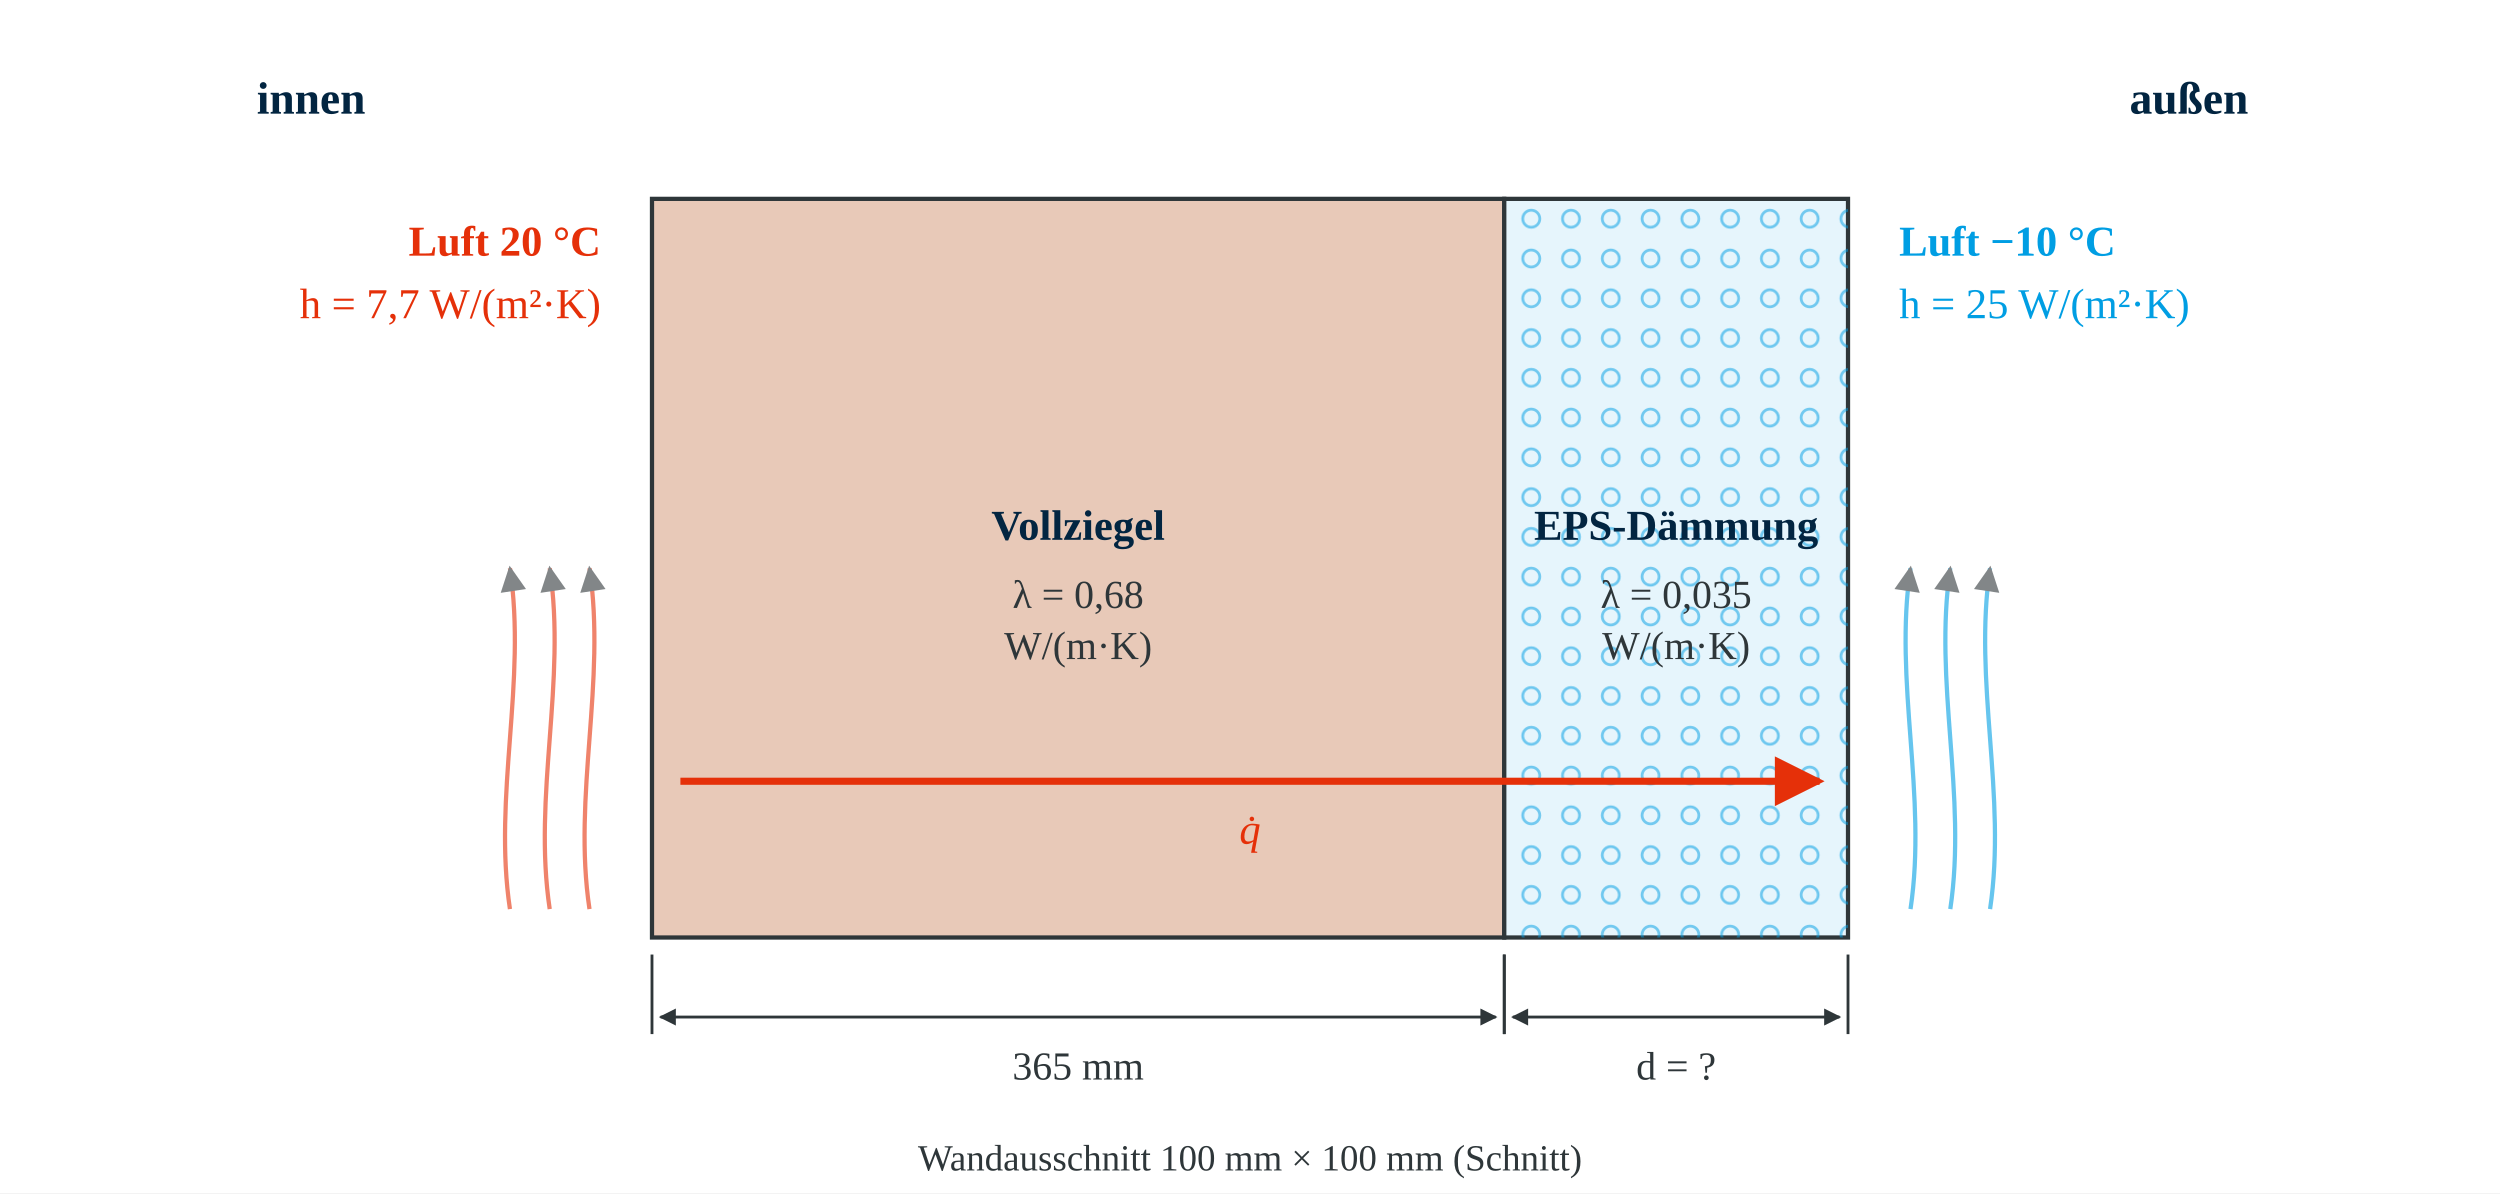
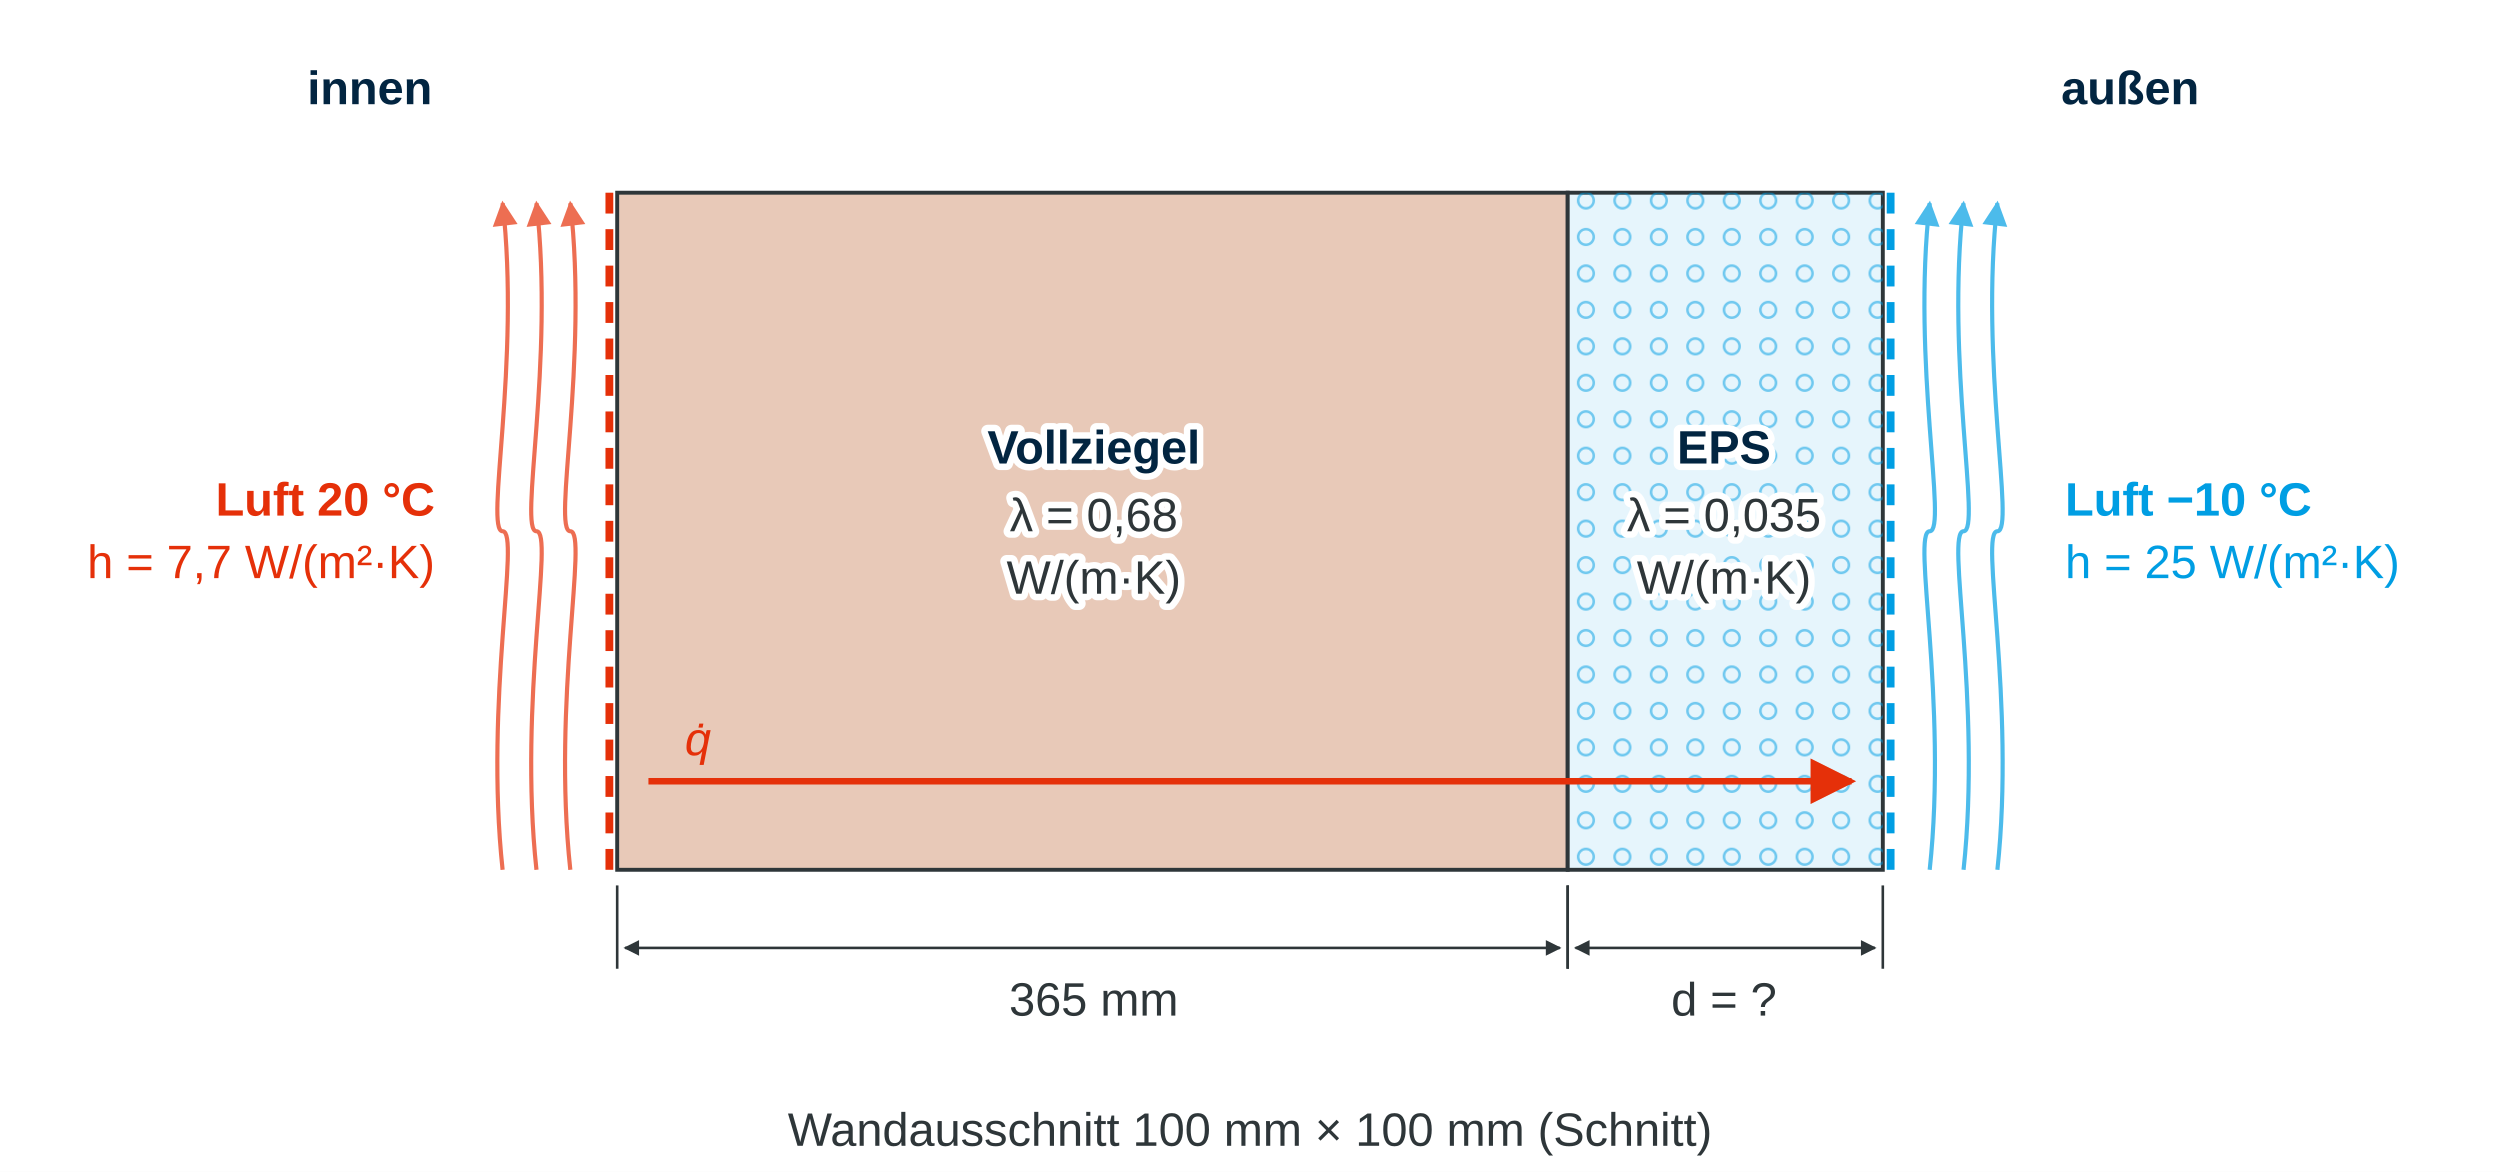
- <svg xmlns="http://www.w3.org/2000/svg" viewBox="0 0 880 420" width="880" height="420" font-family="Source Sans Pro, Source Sans 3, Arial, sans-serif">
-   <rect width="880" height="420" fill="white" />
+ <svg xmlns="http://www.w3.org/2000/svg" viewBox="0 0 960 450" width="960" height="450" font-family="'Source Sans Pro', 'Source Sans 3', Arial, sans-serif">
+   <rect width="960" height="450" fill="white" />
  <defs>
-     <marker id="pf" viewBox="0 0 10 10" refX="9" refY="5" markerWidth="7" markerHeight="7" orient="auto-start-reverse">
+     <marker id="pf" viewBox="0 0 10 10" refX="9" refY="5" markerWidth="7" markerHeight="7" orient="auto">
      <path d="M0,0 L10,5 L0,10 z" fill="#E53009" />
    </marker>
    <marker id="pm" viewBox="0 0 10 10" refX="9" refY="5" markerWidth="6" markerHeight="6" orient="auto-start-reverse">
      <path d="M0,0 L10,5 L0,10 z" fill="#2E3639" />
    </marker>
+     <marker id="plr" viewBox="0 0 10 10" refX="9" refY="5" markerWidth="6" markerHeight="6" orient="auto">
+       <path d="M0,0 L10,5 L0,10 z" fill="#E53009" />
+     </marker>
+     <marker id="plc" viewBox="0 0 10 10" refX="9" refY="5" markerWidth="6" markerHeight="6" orient="auto">
+       <path d="M0,0 L10,5 L0,10 z" fill="#009EE3" />
+     </marker>
    <pattern id="eps" width="14" height="14" patternUnits="userSpaceOnUse">
      <circle cx="7" cy="7" r="3" fill="none" stroke="#009EE3" stroke-width="1" opacity="0.5" />
    </pattern>
  </defs>
-   <rect x="229.5" y="70" width="300" height="260" fill="#e8c9b8" stroke="#2E3639" stroke-width="1.5" />
-   <text x="379.5" y="190.0" text-anchor="middle" font-size="15" font-weight="600" fill="#022541">Vollziegel</text>
-   <text x="379.5" y="214.0" text-anchor="middle" font-size="14" fill="#2E3639">λ = 0,68</text>
-   <text x="379.5" y="232.0" text-anchor="middle" font-size="14" fill="#2E3639">W/(m·K)</text>
-   <line x1="229.5" y1="336" x2="229.5" y2="364" stroke="#2E3639" />
-   <line x1="529.5" y1="336" x2="529.5" y2="364" stroke="#2E3639" />
-   <line x1="232.5" y1="358" x2="526.5" y2="358" stroke="#2E3639" marker-start="url(#pm)" marker-end="url(#pm)" />
-   <text x="379.5" y="380" text-anchor="middle" font-size="14" fill="#2E3639">365 mm</text>
-   <rect x="529.5" y="70" width="121" height="260" fill="#e6f5fc" stroke="#2E3639" stroke-width="1.5" />
-   <rect x="529.5" y="70" width="121" height="260" fill="url(#eps)" />
-   <text x="590.0" y="190.0" text-anchor="middle" font-size="15" font-weight="600" fill="#022541">EPS-Dämmung</text>
-   <text x="590.0" y="214.0" text-anchor="middle" font-size="14" fill="#2E3639">λ = 0,035</text>
-   <text x="590.0" y="232.0" text-anchor="middle" font-size="14" fill="#2E3639">W/(m·K)</text>
-   <line x1="529.5" y1="336" x2="529.5" y2="364" stroke="#2E3639" />
-   <line x1="650.5" y1="336" x2="650.5" y2="364" stroke="#2E3639" />
-   <line x1="532.5" y1="358" x2="647.5" y2="358" stroke="#2E3639" marker-start="url(#pm)" marker-end="url(#pm)" />
-   <text x="590.0" y="380" text-anchor="middle" font-size="14" fill="#2E3639">d = ?</text>
-   <text x="109.5" y="40" text-anchor="middle" font-size="16" font-weight="700" fill="#022541">innen</text>
-   <text x="770.5" y="40" text-anchor="middle" font-size="16" font-weight="700" fill="#022541">außen</text>
-   <text x="211.5" y="90" text-anchor="end" font-size="15" fill="#E53009" font-weight="600">Luft 20 °C</text>
-   <text x="211.5" y="112" text-anchor="end" font-size="15" fill="#E53009">h = 7,7 W/(m²·K)</text>
-   <path d="M207.5,320 C201.5,280 213.5,240 207.5,200" fill="none" stroke="#E53009" stroke-width="1.5" opacity="0.6" marker-end="url(#pm)" />
-   <path d="M193.5,320 C187.5,280 199.5,240 193.5,200" fill="none" stroke="#E53009" stroke-width="1.5" opacity="0.6" marker-end="url(#pm)" />
-   <path d="M179.5,320 C173.5,280 185.5,240 179.5,200" fill="none" stroke="#E53009" stroke-width="1.5" opacity="0.6" marker-end="url(#pm)" />
-   <text x="668.5" y="90" text-anchor="start" font-size="15" fill="#009EE3" font-weight="600">Luft −10 °C</text>
-   <text x="668.5" y="112" text-anchor="start" font-size="15" fill="#009EE3">h = 25 W/(m²·K)</text>
-   <path d="M672.5,320 C678.5,280 666.5,240 672.5,200" fill="none" stroke="#009EE3" stroke-width="1.5" opacity="0.6" marker-end="url(#pm)" />
-   <path d="M686.5,320 C692.5,280 680.5,240 686.5,200" fill="none" stroke="#009EE3" stroke-width="1.5" opacity="0.6" marker-end="url(#pm)" />
-   <path d="M700.5,320 C706.5,280 694.5,240 700.5,200" fill="none" stroke="#009EE3" stroke-width="1.5" opacity="0.6" marker-end="url(#pm)" />
-   <line x1="239.5" y1="275.0" x2="640.5" y2="275.0" stroke="#E53009" stroke-width="2.5" marker-end="url(#pf)" />
-   <text x="440.0" y="297.0" text-anchor="middle" font-size="15" font-style="italic" fill="#E53009">q̇</text>
-   <text x="440.0" y="412" text-anchor="middle" font-size="13" fill="#2E3639">Wandausschnitt 100 mm × 100 mm (Schnitt)</text>
+   <rect x="237.0" y="74" width="365" height="260" fill="#e8c9b8" stroke="#2E3639" stroke-width="1.5" />
+   <text x="420" y="178" text-anchor="middle" font-size="18" fill="#022541" font-weight="700" stroke="white" stroke-width="5" stroke-linejoin="round" paint-order="stroke">Vollziegel</text>
+   <text x="420" y="204" text-anchor="middle" font-size="18" fill="#2E3639" stroke="white" stroke-width="5" stroke-linejoin="round" paint-order="stroke">λ = 0,68</text>
+   <text x="420" y="228" text-anchor="middle" font-size="18" fill="#2E3639" stroke="white" stroke-width="5" stroke-linejoin="round" paint-order="stroke">W/(m·K)</text>
+   <line x1="237.0" y1="340" x2="237.0" y2="372" stroke="#2E3639" />
+   <line x1="602.0" y1="340" x2="602.0" y2="372" stroke="#2E3639" />
+   <line x1="240.0" y1="364" x2="599.0" y2="364" stroke="#2E3639" marker-start="url(#pm)" marker-end="url(#pm)" />
+   <text x="420" y="390" text-anchor="middle" font-size="18" fill="#2E3639">365 mm</text>
+   <rect x="602.0" y="74" width="121" height="260" fill="#e6f5fc" stroke="#2E3639" stroke-width="1.5" />
+   <rect x="602.0" y="74" width="121" height="260" fill="url(#eps)" />
+   <text x="662" y="178" text-anchor="middle" font-size="18" fill="#022541" font-weight="700" stroke="white" stroke-width="5" stroke-linejoin="round" paint-order="stroke">EPS</text>
+   <text x="662" y="204" text-anchor="middle" font-size="18" fill="#2E3639" stroke="white" stroke-width="5" stroke-linejoin="round" paint-order="stroke">λ = 0,035</text>
+   <text x="662" y="228" text-anchor="middle" font-size="18" fill="#2E3639" stroke="white" stroke-width="5" stroke-linejoin="round" paint-order="stroke">W/(m·K)</text>
+   <line x1="602.0" y1="340" x2="602.0" y2="372" stroke="#2E3639" />
+   <line x1="723.0" y1="340" x2="723.0" y2="372" stroke="#2E3639" />
+   <line x1="605.0" y1="364" x2="720.0" y2="364" stroke="#2E3639" marker-start="url(#pm)" marker-end="url(#pm)" />
+   <text x="662" y="390" text-anchor="middle" font-size="18" fill="#2E3639">d = ?</text>
+   <text x="142" y="40" text-anchor="middle" font-size="18" fill="#022541" font-weight="700">innen</text>
+   <text x="818" y="40" text-anchor="middle" font-size="18" fill="#022541" font-weight="700">außen</text>
+   <line x1="234.0" y1="74" x2="234.0" y2="334" stroke="#E53009" stroke-width="3" stroke-dasharray="8 6" />
+   <path d="M219.0,334 C212.0,269 226.0,204 219.0,204.0 S226.0,139 219.0,78" fill="none" stroke="#E53009" stroke-width="1.6" opacity="0.7" marker-end="url(#plr)" />
+   <path d="M206.0,334 C199.0,269 213.0,204 206.0,204.0 S213.0,139 206.0,78" fill="none" stroke="#E53009" stroke-width="1.6" opacity="0.7" marker-end="url(#plr)" />
+   <path d="M193.0,334 C186.0,269 200.0,204 193.0,204.0 S200.0,139 193.0,78" fill="none" stroke="#E53009" stroke-width="1.6" opacity="0.7" marker-end="url(#plr)" />
+   <text x="167" y="198" text-anchor="end" font-size="18" fill="#E53009" font-weight="700">Luft 20 °C</text>
+   <text x="167" y="222" text-anchor="end" font-size="18" fill="#E53009">h = 7,7 W/(m²·K)</text>
+   <line x1="726.0" y1="74" x2="726.0" y2="334" stroke="#009EE3" stroke-width="3" stroke-dasharray="8 6" />
+   <path d="M741.0,334 C748.0,269 734.0,204 741.0,204.0 S734.0,139 741.0,78" fill="none" stroke="#009EE3" stroke-width="1.6" opacity="0.7" marker-end="url(#plc)" />
+   <path d="M754.0,334 C761.0,269 747.0,204 754.0,204.0 S747.0,139 754.0,78" fill="none" stroke="#009EE3" stroke-width="1.6" opacity="0.7" marker-end="url(#plc)" />
+   <path d="M767.0,334 C774.0,269 760.0,204 767.0,204.0 S760.0,139 767.0,78" fill="none" stroke="#009EE3" stroke-width="1.6" opacity="0.7" marker-end="url(#plc)" />
+   <text x="793" y="198" text-anchor="start" font-size="18" fill="#009EE3" font-weight="700">Luft −10 °C</text>
+   <text x="793" y="222" text-anchor="start" font-size="18" fill="#009EE3">h = 25 W/(m²·K)</text>
+   <line x1="249.0" y1="300" x2="711.0" y2="300" stroke="#E53009" stroke-width="2.5" marker-end="url(#pf)" />
+   <text x="263" y="290" text-anchor="start" font-size="18" fill="#E53009" font-style="italic">q̇</text>
+   <text x="480" y="440" text-anchor="middle" font-size="18" fill="#2E3639">Wandausschnitt 100 mm × 100 mm (Schnitt)</text>
</svg>
